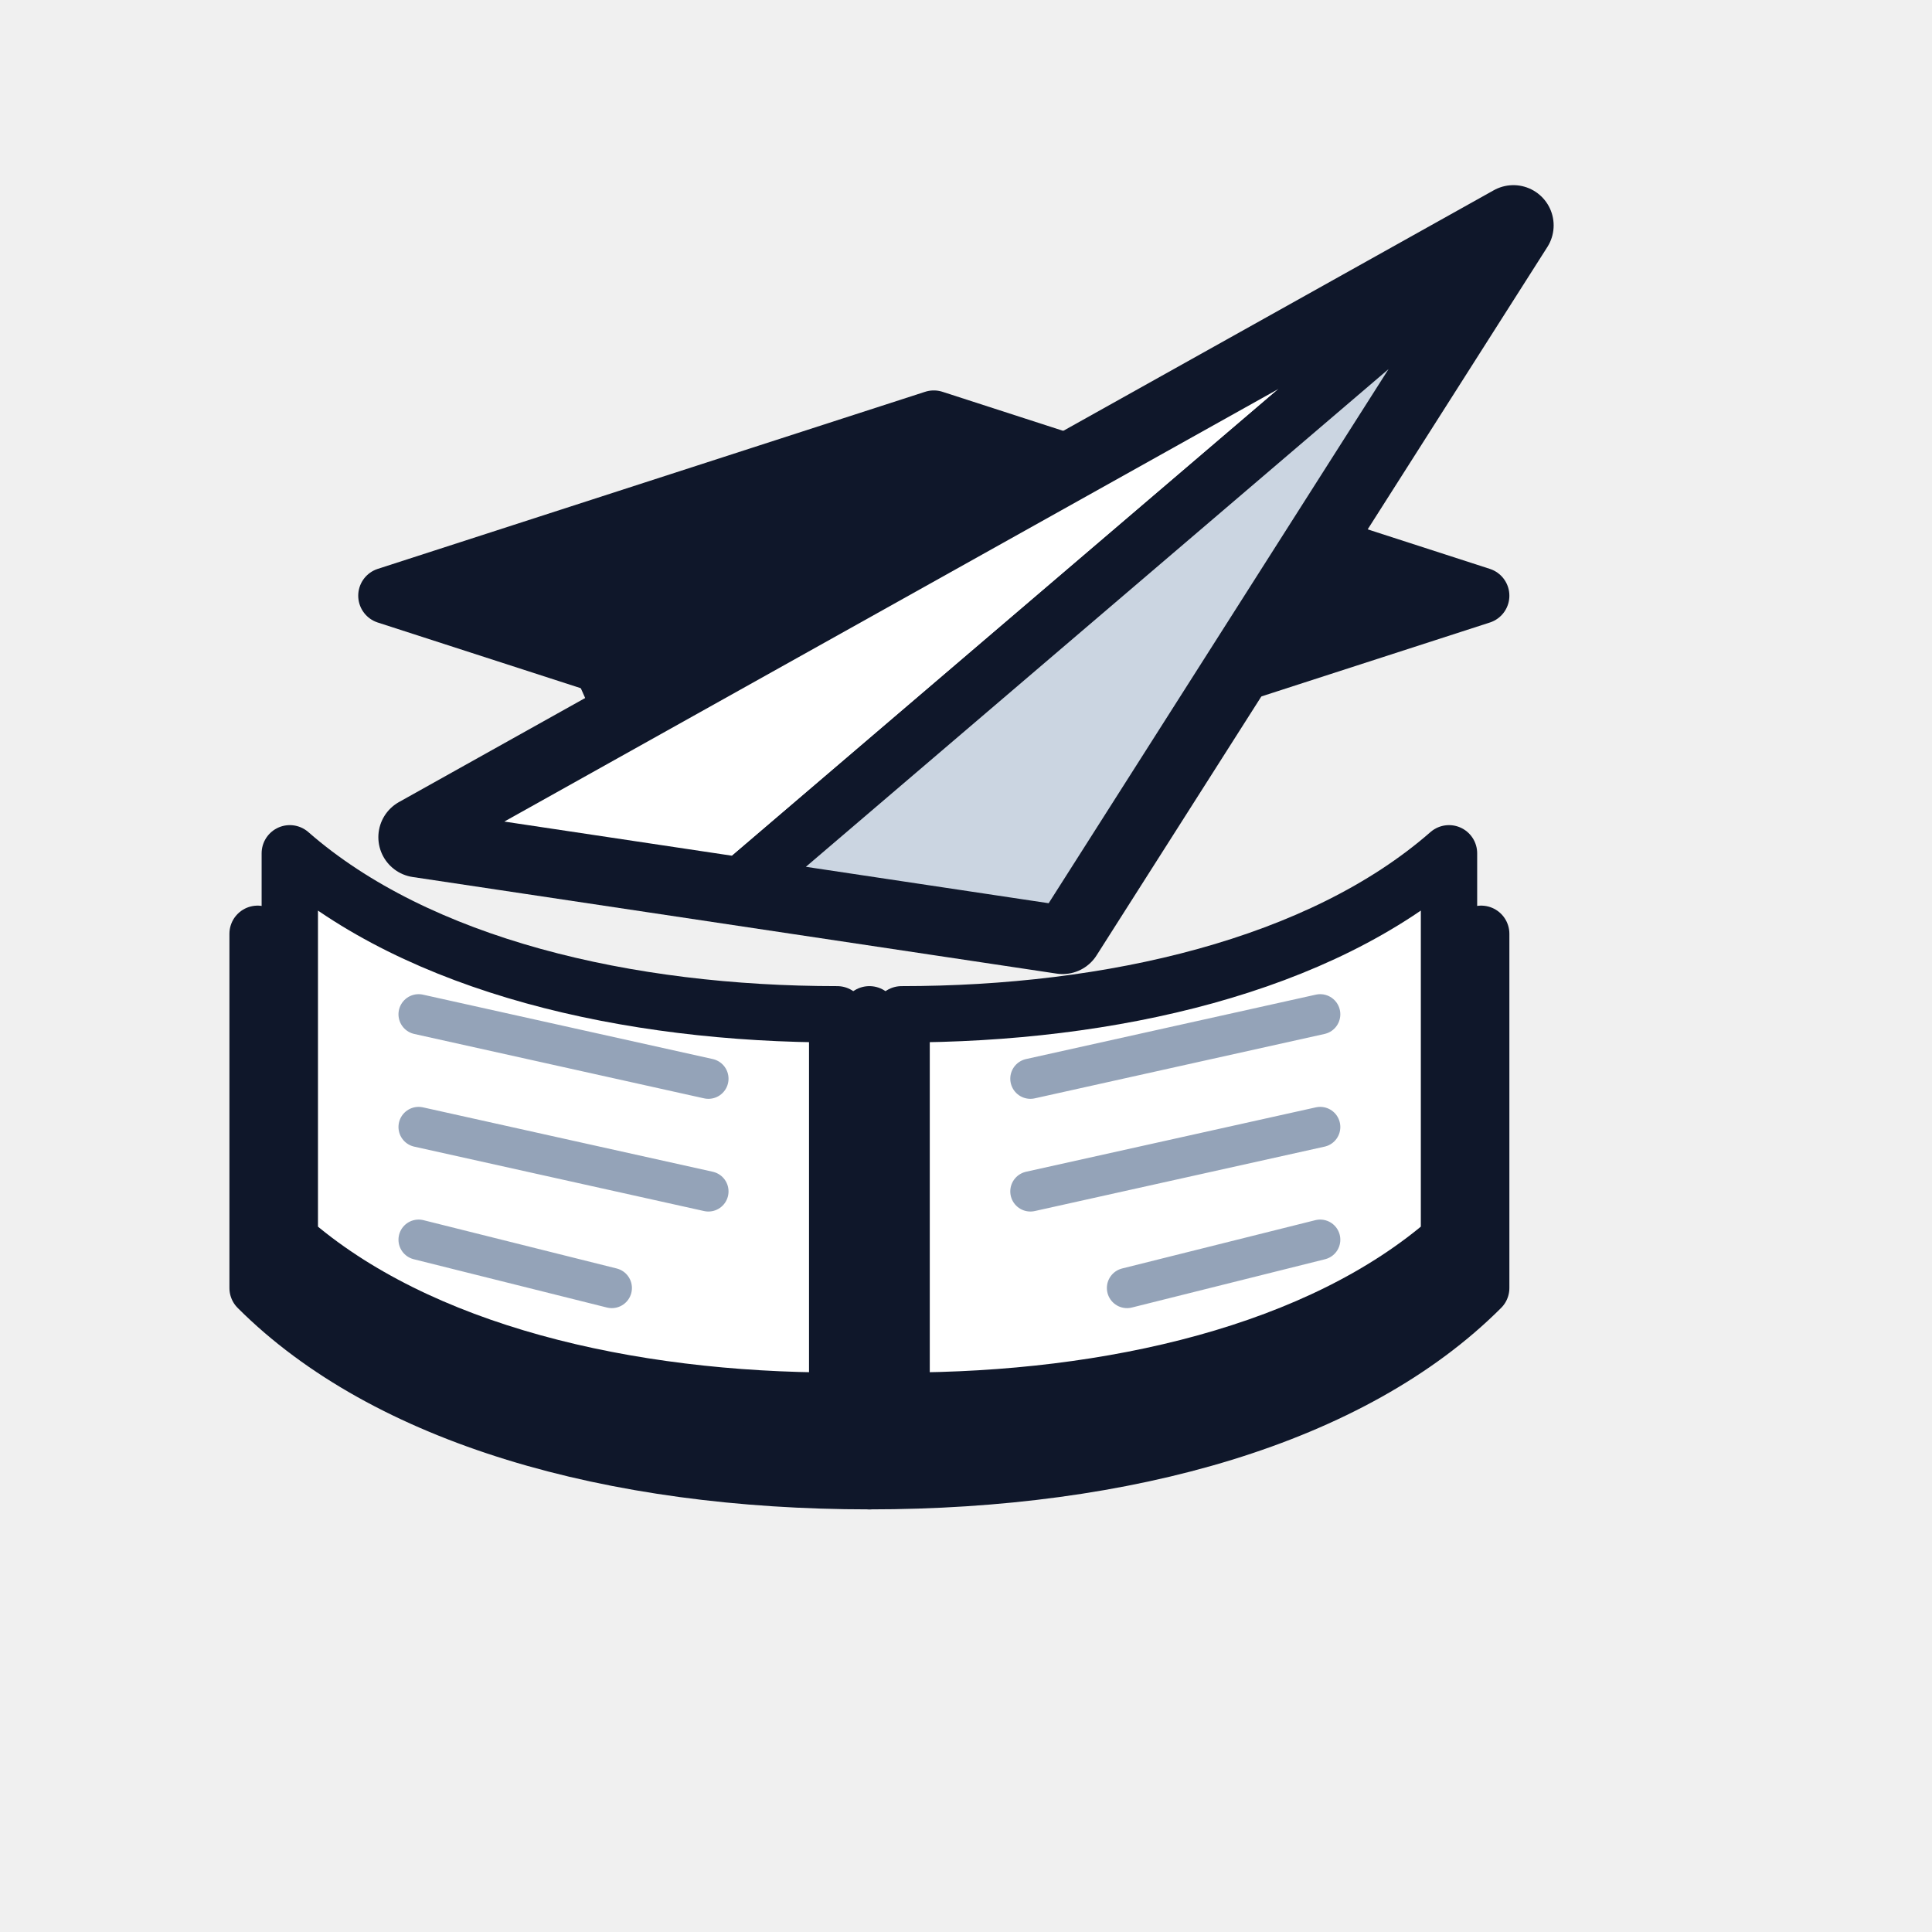
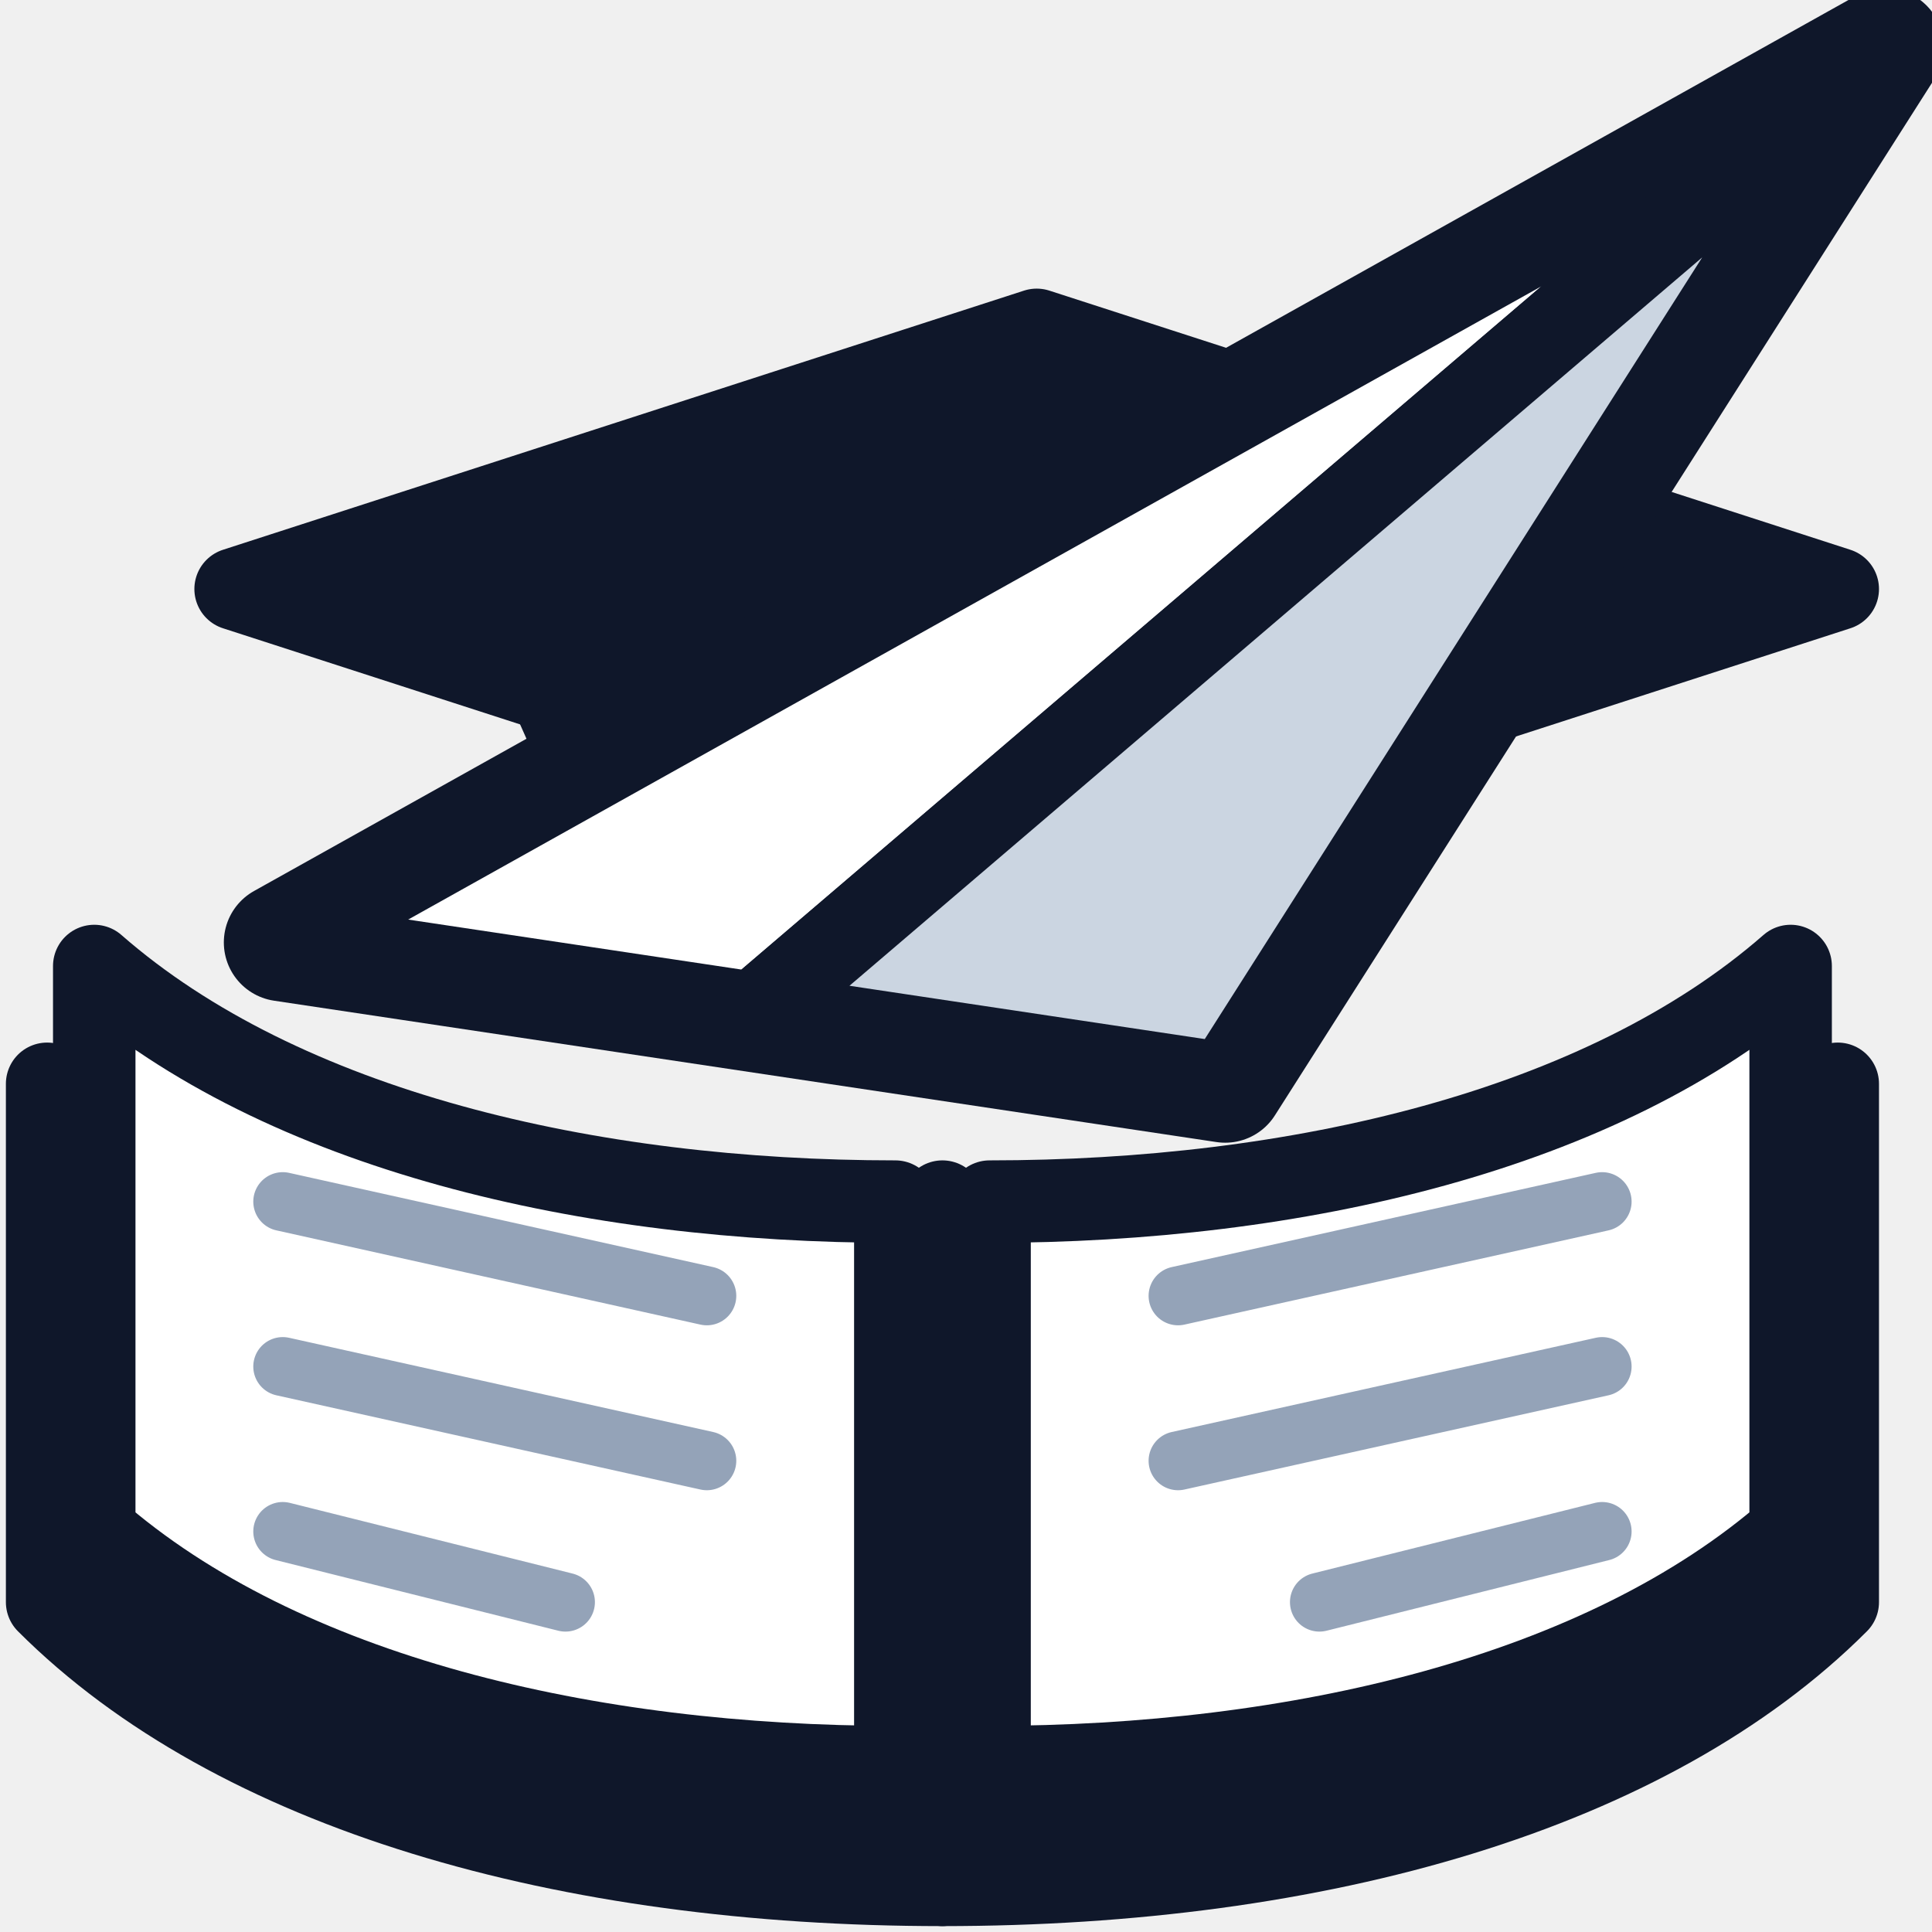
- <svg xmlns="http://www.w3.org/2000/svg" viewBox="0 0 120 120" fill="none">
+ <svg xmlns="http://www.w3.org/2000/svg" viewBox="14 12 82 82" fill="none">
  <path d="M 38,44 L 38,51 C 38,53 42,54 44,54" stroke="#0f172a" stroke-width="3.5" stroke-linecap="round" />
  <path d="M 38,44 L 58,49 L 58,57 C 52,57 48,55 42,53 Z" fill="#0f172a" stroke="#0f172a" stroke-width="2.5" />
  <polygon points="58,26 24,37 58,48 92,37" fill="#0f172a" stroke="#0f172a" stroke-width="3.5" stroke-linejoin="round" />
  <path d="M 16,80 C 24,88 38,92 54,92 C 70,92 84,88 92,80 L 92,58 C 84,66 70,70 54,70 C 38,70 24,66 16,58 Z" fill="#0f172a" stroke="#0f172a" stroke-width="3.5" stroke-linejoin="round" />
  <path d="M 18,77 C 26,84 39,87 52,87 L 52,63 C 39,63 26,60 18,53 Z" fill="#ffffff" stroke="#0f172a" stroke-width="3.5" stroke-linejoin="round" />
  <path d="M 56,87 C 69,87 82,84 90,77 L 90,53 C 82,60 69,63 56,63 Z" fill="#ffffff" stroke="#0f172a" stroke-width="3.5" stroke-linejoin="round" />
  <line x1="54" y1="63" x2="54" y2="92" stroke="#0f172a" stroke-width="3.5" stroke-linecap="round" />
  <line x1="26" y1="63" x2="44" y2="67" stroke="#94a3b8" stroke-width="2.5" stroke-linecap="round" />
  <line x1="26" y1="70" x2="44" y2="74" stroke="#94a3b8" stroke-width="2.5" stroke-linecap="round" />
  <line x1="26" y1="77" x2="38" y2="80" stroke="#94a3b8" stroke-width="2.5" stroke-linecap="round" />
  <line x1="64" y1="67" x2="82" y2="63" stroke="#94a3b8" stroke-width="2.5" stroke-linecap="round" />
  <line x1="64" y1="74" x2="82" y2="70" stroke="#94a3b8" stroke-width="2.5" stroke-linecap="round" />
  <line x1="70" y1="80" x2="82" y2="77" stroke="#94a3b8" stroke-width="2.5" stroke-linecap="round" />
  <polygon points="94,14 26,52 66,58" fill="#0f172a" stroke="#0f172a" stroke-width="5" stroke-linejoin="round" />
  <polygon points="94,14 26,52 46,55" fill="#ffffff" stroke="#0f172a" stroke-width="3.5" stroke-linejoin="round" />
  <polygon points="94,14 46,55 66,58" fill="#cbd5e1" stroke="#0f172a" stroke-width="3.5" stroke-linejoin="round" />
</svg>
